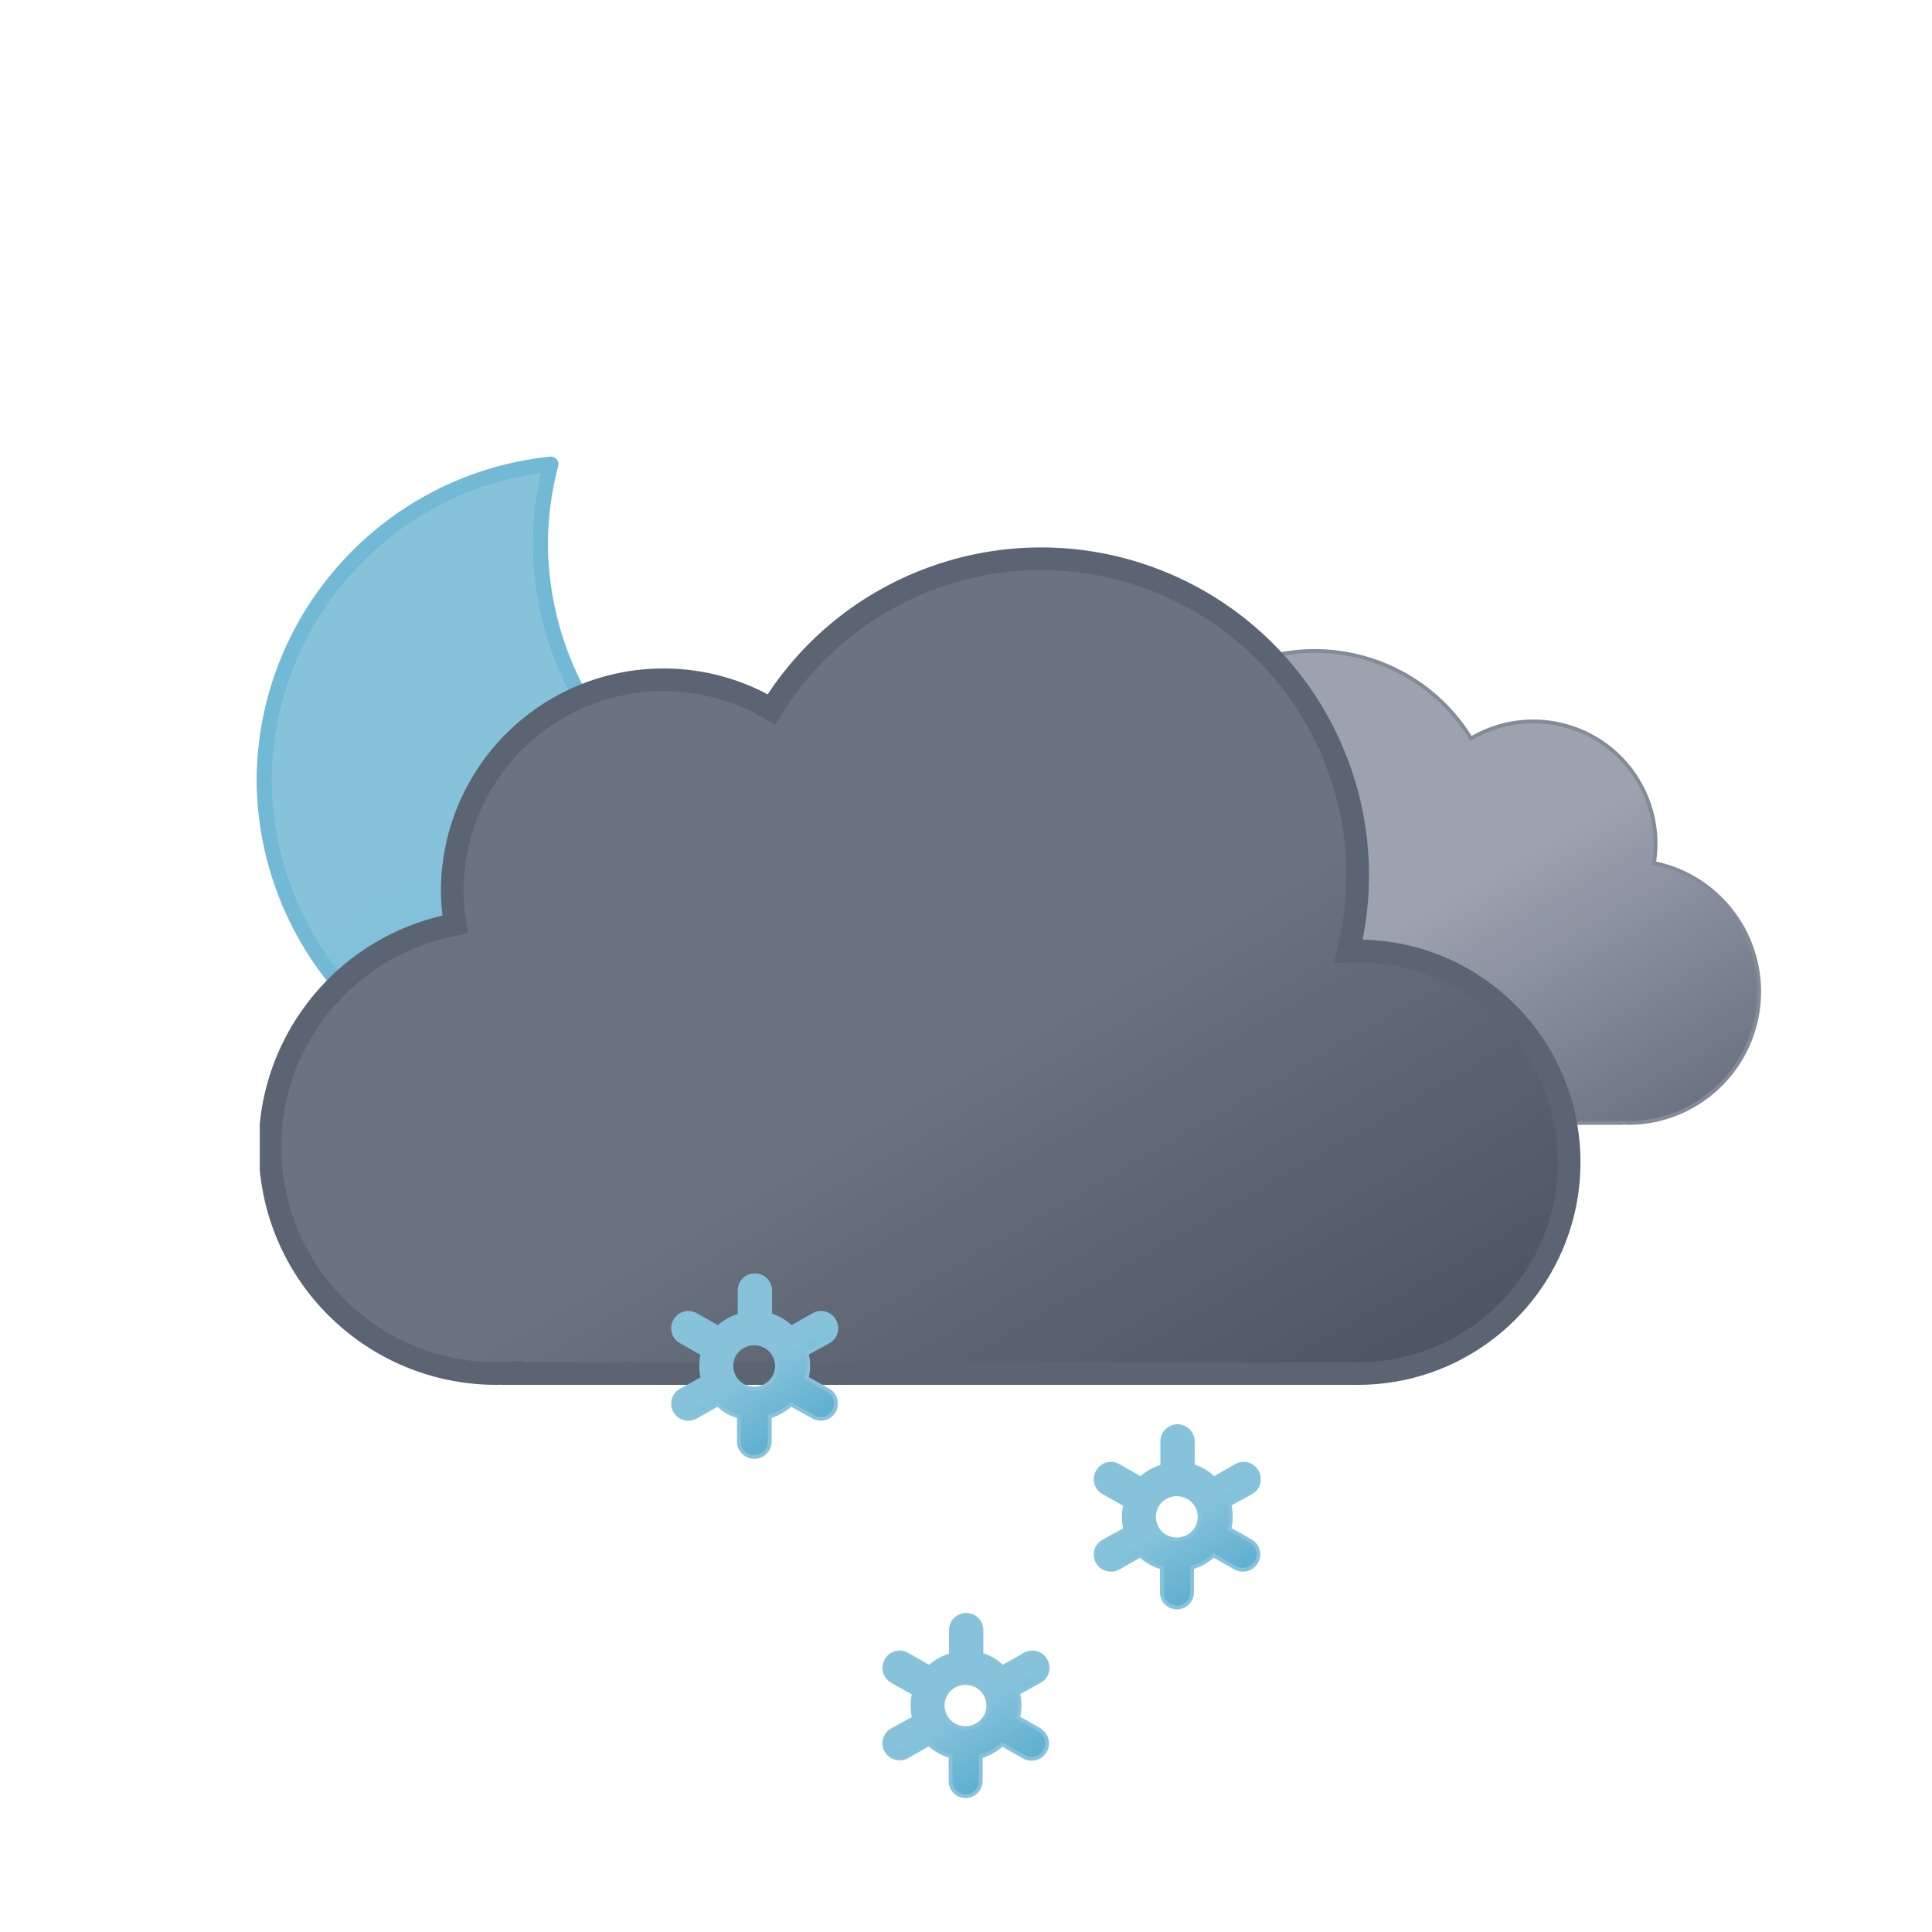
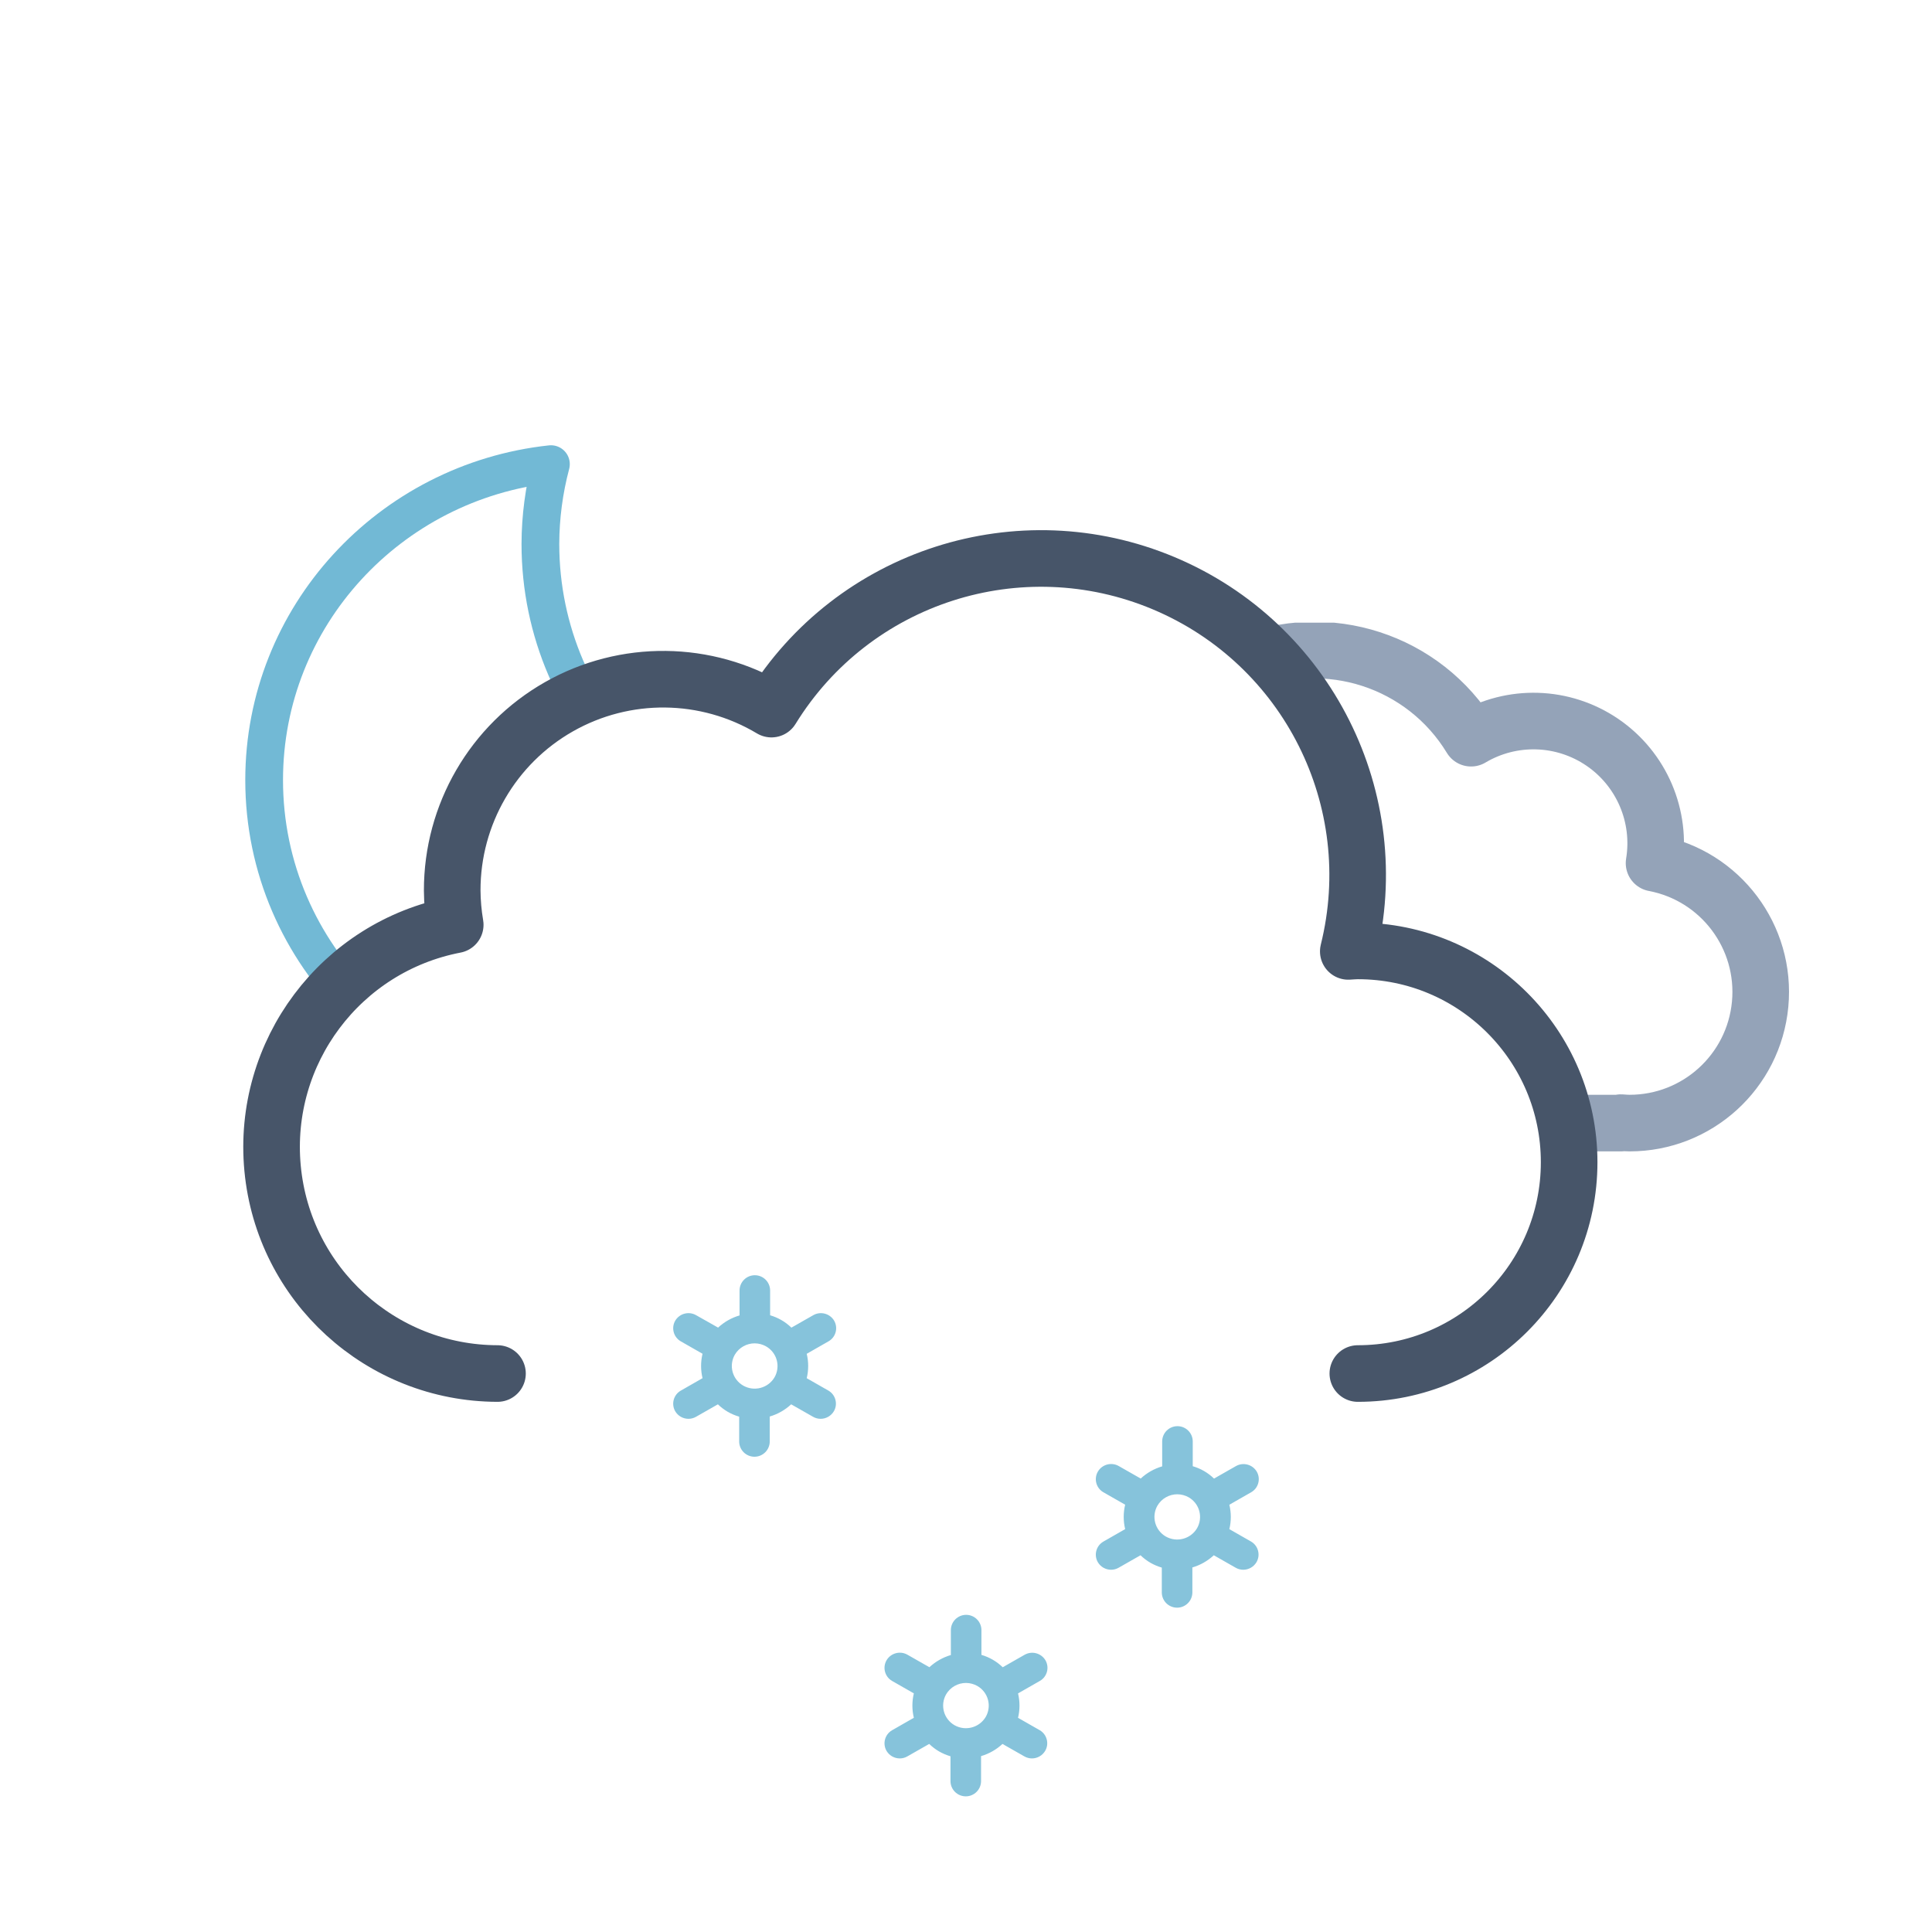
<svg xmlns="http://www.w3.org/2000/svg" xmlns:xlink="http://www.w3.org/1999/xlink" viewBox="0 0 512 512">
  <defs>
-     <linearGradient id="a" x1="52.7" x2="133.4" y1="9.6" y2="149.3" gradientUnits="userSpaceOnUse">
-       <stop offset="0" stop-color="#9ca3af" />
-       <stop offset=".5" stop-color="#9ca3af" />
-       <stop offset="1" stop-color="#6b7280" />
-     </linearGradient>
-     <linearGradient id="b" x1="99.5" x2="232.6" y1="30.7" y2="261.4" gradientUnits="userSpaceOnUse">
-       <stop offset="0" stop-color="#6b7280" />
-       <stop offset=".5" stop-color="#6b7280" />
-       <stop offset="1" stop-color="#4b5563" />
-     </linearGradient>
-     <linearGradient id="c" x1="34.7" x2="119.2" y1="18.6" y2="165" gradientUnits="userSpaceOnUse">
-       <stop offset="0" stop-color="#86c3db" />
-       <stop offset=".5" stop-color="#86c3db" />
-       <stop offset="1" stop-color="#5eafcf" />
-     </linearGradient>
-     <linearGradient xlink:href="#c" id="d" x1="11.4" x2="32.8" y1="5.9" y2="43.1" />
-     <linearGradient xlink:href="#c" id="e" x1="67.4" x2="88.8" y1="95.9" y2="133.1" />
-     <linearGradient xlink:href="#c" id="f" x1="123.4" x2="144.8" y1="45.9" y2="83.1" />
-     <symbol id="h" viewBox="0 0 172 172">
-       <path fill="url(#c)" stroke="#72b9d5" stroke-linecap="round" stroke-linejoin="round" stroke-width="4" d="M160.6 107.4a84.8 84.8 0 01-85.4-84.3A83.3 83.3 0 0178 2 84.7 84.7 0 002 85.7 84.8 84.8 0 0087.4 170a85.2 85.2 0 0082.6-63.1 88 88 0 01-9.4.5Z" />
+     <clipPath id="a">
+       <path d="M351.5,308a56,56,0,0,0-56-56c-.85,0-1.68.09-2.53.13A83.7,83.7,0,0,0,211.5,148V0H447.66V308Z" fill="none" />
+     </clipPath>
+     <clipPath id="b">
+       <path d="M276,148a83.84,83.84,0,0,0-71.4,39.92A55.91,55.91,0,0,0,120,236a56.56,56.56,0,0,0,.8,9.08A60,60,0,0,0,72,304H0V0H276Z" fill="none" />
+     </clipPath>
+     <symbol id="d" viewBox="0 0 178 178">
+       <path d="M163.62,110.4c-47.17,0-85.41-37.73-85.41-84.26A83.31,83.31,0,0,1,81,5C38.27,9.61,5,45.33,5,88.73,5,135.27,43.24,173,90.41,173A85.16,85.16,0,0,0,173,109.87,88,88,0,0,1,163.62,110.4Z" fill="none" stroke="#72b9d5" stroke-linecap="round" stroke-linejoin="round" stroke-width="10" />
    </symbol>
-     <symbol id="j" viewBox="0 0 200.3 126.1">
-       <path fill="url(#a)" stroke="#848b98" stroke-miterlimit="10" d="M.5 93.2a32.4 32.4 0 0032.4 32.4h129.8v-.1l2.3.1a34.8 34.8 0 006.5-68.9 32.4 32.4 0 00-48.5-33 48.6 48.6 0 00-88.6 37.1h-1.5A32.4 32.4 0 00.5 93.1Z" />
+     <symbol id="f" viewBox="0 0 214.26 140.12">
+       <path d="M7.5,100.18a32.44,32.44,0,0,0,32.44,32.44H169.69v-.12c.77.05,1.53.12,2.31.12a34.75,34.75,0,0,0,6.49-68.89A32.38,32.38,0,0,0,130,30.62,48.58,48.58,0,0,0,41.4,67.81c-.49,0-1-.07-1.46-.07A32.44,32.44,0,0,0,7.5,100.18Z" fill="none" stroke="#94a3b8" stroke-linejoin="round" stroke-width="15" />
    </symbol>
-     <symbol id="k" viewBox="0 0 350 222">
-       <path fill="url(#b)" stroke="#5b6472" stroke-miterlimit="10" stroke-width="6" d="m291 107-2.5.1A83.9 83.9 0 00135.6 43 56 56 0 0051 91a56.6 56.6 0 00.8 9A60 60 0 0063 219l4-.2v.2h224a56 56 0 000-112Z" />
+     <symbol id="g" viewBox="0 0 359 231">
+       <path d="M295.5,223.5a56,56,0,0,0,0-112c-.85,0-1.68.09-2.53.13A83.9,83.9,0,0,0,140.1,47.42,55.91,55.91,0,0,0,55.5,95.5a56.56,56.56,0,0,0,.8,9.08A60,60,0,0,0,67.5,223.5" fill="none" stroke="#475569" stroke-linecap="round" stroke-linejoin="round" stroke-width="15" />
    </symbol>
-     <symbol id="i" viewBox="0 0 398 222">
-       <use xlink:href="#j" width="200.3" height="126.1" transform="translate(198 27)" />
-       <use xlink:href="#k" width="350" height="222" />
+     <symbol id="e" viewBox="0 0 447.66 371.5">
+       <g clip-path="url(#a)">
+         <use width="214.26" height="140.12" transform="translate(195.51 165.01)" xlink:href="#f" />
+       </g>
+       <use width="359" height="231" transform="translate(0 140.5)" xlink:href="#g" />
    </symbol>
-     <symbol id="g" viewBox="0 0 398.8 246">
-       <use xlink:href="#h" width="172" height="172" />
-       <use xlink:href="#i" width="398" height="222" transform="translate(.84 24)" />
+     <symbol id="c" viewBox="0 0 512 371.5">
+       <g clip-path="url(#b)">
+         <use width="178" height="178" transform="translate(65 118)" xlink:href="#d" />
+       </g>
+       <use width="447.66" height="371.5" transform="translate(64.34)" xlink:href="#e" />
    </symbol>
-     <symbol id="l" viewBox="0 0 156.2 139">
-       <path fill="url(#d)" stroke="#86c3db" stroke-miterlimit="10" d="m41.7 31-5.8-3.3a13.7 13.7 0 000-6.5l5.8-3.2a4 4 0 001.5-5.5 4 4 0 00-5.6-1.5l-5.8 3.3a13.6 13.6 0 00-2.6-2 13.8 13.8 0 00-3-1.3V4.5a4 4 0 00-8.1 0v6.6a14.3 14.3 0 00-5.7 3.2L6.6 11A4 4 0 001 12.5 4 4 0 002.5 18l5.8 3.3a13.7 13.7 0 000 6.5L2.5 31A4 4 0 001 36.5a4 4 0 003.5 2 4 4 0 002-.5l5.8-3.3a13.6 13.6 0 002.6 2 13.8 13.8 0 003 1.2v6.6a4 4 0 008.2 0v-6.6a14.2 14.2 0 005.6-3.2l6 3.3a4 4 0 002 .5 4 4 0 003.4-2 4 4 0 00-1.4-5.5ZM19 29.7a6 6 0 01-2.3-8.2 6.1 6.1 0 015.3-3 6.2 6.2 0 013 .8 6 6 0 012.2 8.2 6.1 6.1 0 01-8.2 2.2Z" />
-       <path fill="url(#e)" stroke="#86c3db" stroke-miterlimit="10" d="m97.7 121-5.8-3.3a13.7 13.7 0 000-6.5l5.8-3.2a4 4 0 001.5-5.5 4 4 0 00-5.6-1.5l-5.8 3.3a13.6 13.6 0 00-2.6-2 13.8 13.8 0 00-3-1.3v-6.5a4 4 0 00-8.1 0v6.6a14.3 14.3 0 00-5.7 3.2l-5.8-3.3a4 4 0 00-5.6 1.5 4 4 0 001.5 5.5l5.8 3.3a13.7 13.7 0 000 6.5l-5.8 3.2a4 4 0 00-1.5 5.5 4 4 0 003.5 2 4 4 0 002-.5l5.8-3.3a13.6 13.6 0 002.7 2 13.8 13.8 0 003 1.2v6.6a4 4 0 008 0V128a14.2 14.2 0 005.7-3.2l5.8 3.3a4 4 0 002 .5 4 4 0 003.5-2 4 4 0 00-1.3-5.5ZM75 119.7a6 6 0 01-2.3-8.2 6.1 6.1 0 015.3-3 6.2 6.2 0 013 .8 6 6 0 012.2 8.2 6.1 6.1 0 01-8.2 2.2Z" />
-       <path fill="url(#f)" stroke="#86c3db" stroke-miterlimit="10" d="m153.7 71-5.8-3.3a13.7 13.7 0 000-6.5l5.8-3.2a4 4 0 001.5-5.5 4 4 0 00-5.6-1.5l-5.8 3.3a13.6 13.6 0 00-2.6-2 13.8 13.8 0 00-3-1.3v-6.5a4 4 0 00-8.1 0v6.6a14.3 14.3 0 00-5.7 3.2l-5.8-3.3a4 4 0 00-5.6 1.5 4 4 0 001.5 5.5l5.8 3.3a13.7 13.7 0 000 6.5l-5.8 3.2a4 4 0 00-1.5 5.5 4 4 0 003.5 2 4 4 0 002-.5l5.8-3.3a13.6 13.6 0 002.7 2 13.8 13.8 0 003 1.2v6.6a4 4 0 008 0v-6.6a14.2 14.2 0 005.7-3.2l5.8 3.3a4 4 0 002 .5 4 4 0 003.5-2 4 4 0 00-1.3-5.5ZM131 69.7a6 6 0 01-2.3-8.2 6.1 6.1 0 015.3-3 6.2 6.2 0 013 .8 6 6 0 012.2 8.2 6.1 6.1 0 01-8.2 2.2Z" />
+     <symbol id="h" viewBox="0 0 155.2 138">
+       <path d="M41.17,30.54l-5.78-3.3a13.74,13.74,0,0,0,0-6.47l5.79-3.31A4,4,0,0,0,42.66,12a4.08,4.08,0,0,0-5.54-1.46l-5.79,3.3a13.61,13.61,0,0,0-2.64-2,13.84,13.84,0,0,0-3-1.28V4a4.05,4.05,0,0,0-8.1,0v6.6a14.25,14.25,0,0,0-5.69,3.23L6.08,10.54A4.08,4.08,0,0,0,.54,12,4,4,0,0,0,2,17.46l5.78,3.3a13.74,13.74,0,0,0,0,6.47L2,30.54A4,4,0,0,0,.54,36a4.08,4.08,0,0,0,3.52,2,4,4,0,0,0,2-.54l5.79-3.3a13.61,13.61,0,0,0,2.64,2,13.8,13.8,0,0,0,3,1.27V44a4.05,4.05,0,0,0,8.1,0V37.39a14.22,14.22,0,0,0,5.68-3.23l5.79,3.3a4,4,0,0,0,2,.54,4.08,4.08,0,0,0,3.52-2A4,4,0,0,0,41.17,30.54ZM18.56,29.2A6,6,0,0,1,16.34,21a6.1,6.1,0,0,1,5.27-3,6.16,6.16,0,0,1,3,.8A6,6,0,0,1,26.86,27,6.12,6.12,0,0,1,18.56,29.2Z" fill="#86c3db" />
+       <path d="M97.17,120.54l-5.78-3.3a13.74,13.74,0,0,0,0-6.47l5.79-3.31A4,4,0,0,0,98.66,102a4.08,4.08,0,0,0-5.54-1.46l-5.79,3.3a13.61,13.61,0,0,0-2.64-2,13.84,13.84,0,0,0-3-1.28V94a4.05,4.05,0,0,0-8.1,0v6.6a14.25,14.25,0,0,0-5.69,3.23l-5.78-3.29A4.08,4.08,0,0,0,56.54,102,4,4,0,0,0,58,107.46l5.78,3.3a13.74,13.74,0,0,0,0,6.47L58,120.54A4,4,0,0,0,56.54,126a4.08,4.08,0,0,0,3.52,2,4,4,0,0,0,2-.54l5.79-3.3a13.61,13.61,0,0,0,2.64,2,13.8,13.8,0,0,0,3,1.27V134a4.05,4.05,0,0,0,8.1,0v-6.61a14.22,14.22,0,0,0,5.68-3.23l5.79,3.3a4,4,0,0,0,2,.54,4.08,4.08,0,0,0,3.52-2A4,4,0,0,0,97.17,120.54ZM74.56,119.2a6,6,0,0,1-2.22-8.2,6.1,6.1,0,0,1,5.27-3,6.16,6.16,0,0,1,3,.8,6,6,0,0,1,2.22,8.2A6.12,6.12,0,0,1,74.56,119.2Z" fill="#86c3db" />
+       <path d="M153.17,70.54l-5.78-3.3a13.74,13.74,0,0,0,0-6.47l5.79-3.31A4,4,0,0,0,154.66,52a4.08,4.08,0,0,0-5.54-1.46l-5.79,3.3a13.61,13.61,0,0,0-2.64-2,13.84,13.84,0,0,0-3-1.28V44a4.05,4.05,0,0,0-8.1,0v6.6a14.25,14.25,0,0,0-5.69,3.23l-5.78-3.29A4.08,4.08,0,0,0,112.54,52,4,4,0,0,0,114,57.46l5.78,3.3a13.74,13.74,0,0,0,0,6.47L114,70.54A4,4,0,0,0,112.54,76a4.08,4.08,0,0,0,3.52,2,4,4,0,0,0,2-.54l5.79-3.3a13.61,13.61,0,0,0,2.64,2,13.8,13.8,0,0,0,3,1.27V84a4.05,4.05,0,0,0,8.1,0V77.39a14.22,14.22,0,0,0,5.68-3.23l5.79,3.3a4,4,0,0,0,2,.54,4.08,4.08,0,0,0,3.52-2A4,4,0,0,0,153.17,70.54ZM130.56,69.2a6,6,0,0,1-2.22-8.2,6.1,6.1,0,0,1,5.27-3,6.16,6.16,0,0,1,3,.8,6,6,0,0,1,2.22,8.2A6.12,6.12,0,0,1,130.56,69.2Z" fill="#86c3db" />
    </symbol>
  </defs>
-   <use xlink:href="#g" width="398.8" height="246" transform="translate(68 121)" />
-   <use xlink:href="#l" width="156.2" height="139" transform="translate(177.9 337.5)" />
+   <use width="512" height="371.5" xlink:href="#c" />
+   <use width="155.2" height="138" transform="translate(178.4 338)" xlink:href="#h" />
</svg>
